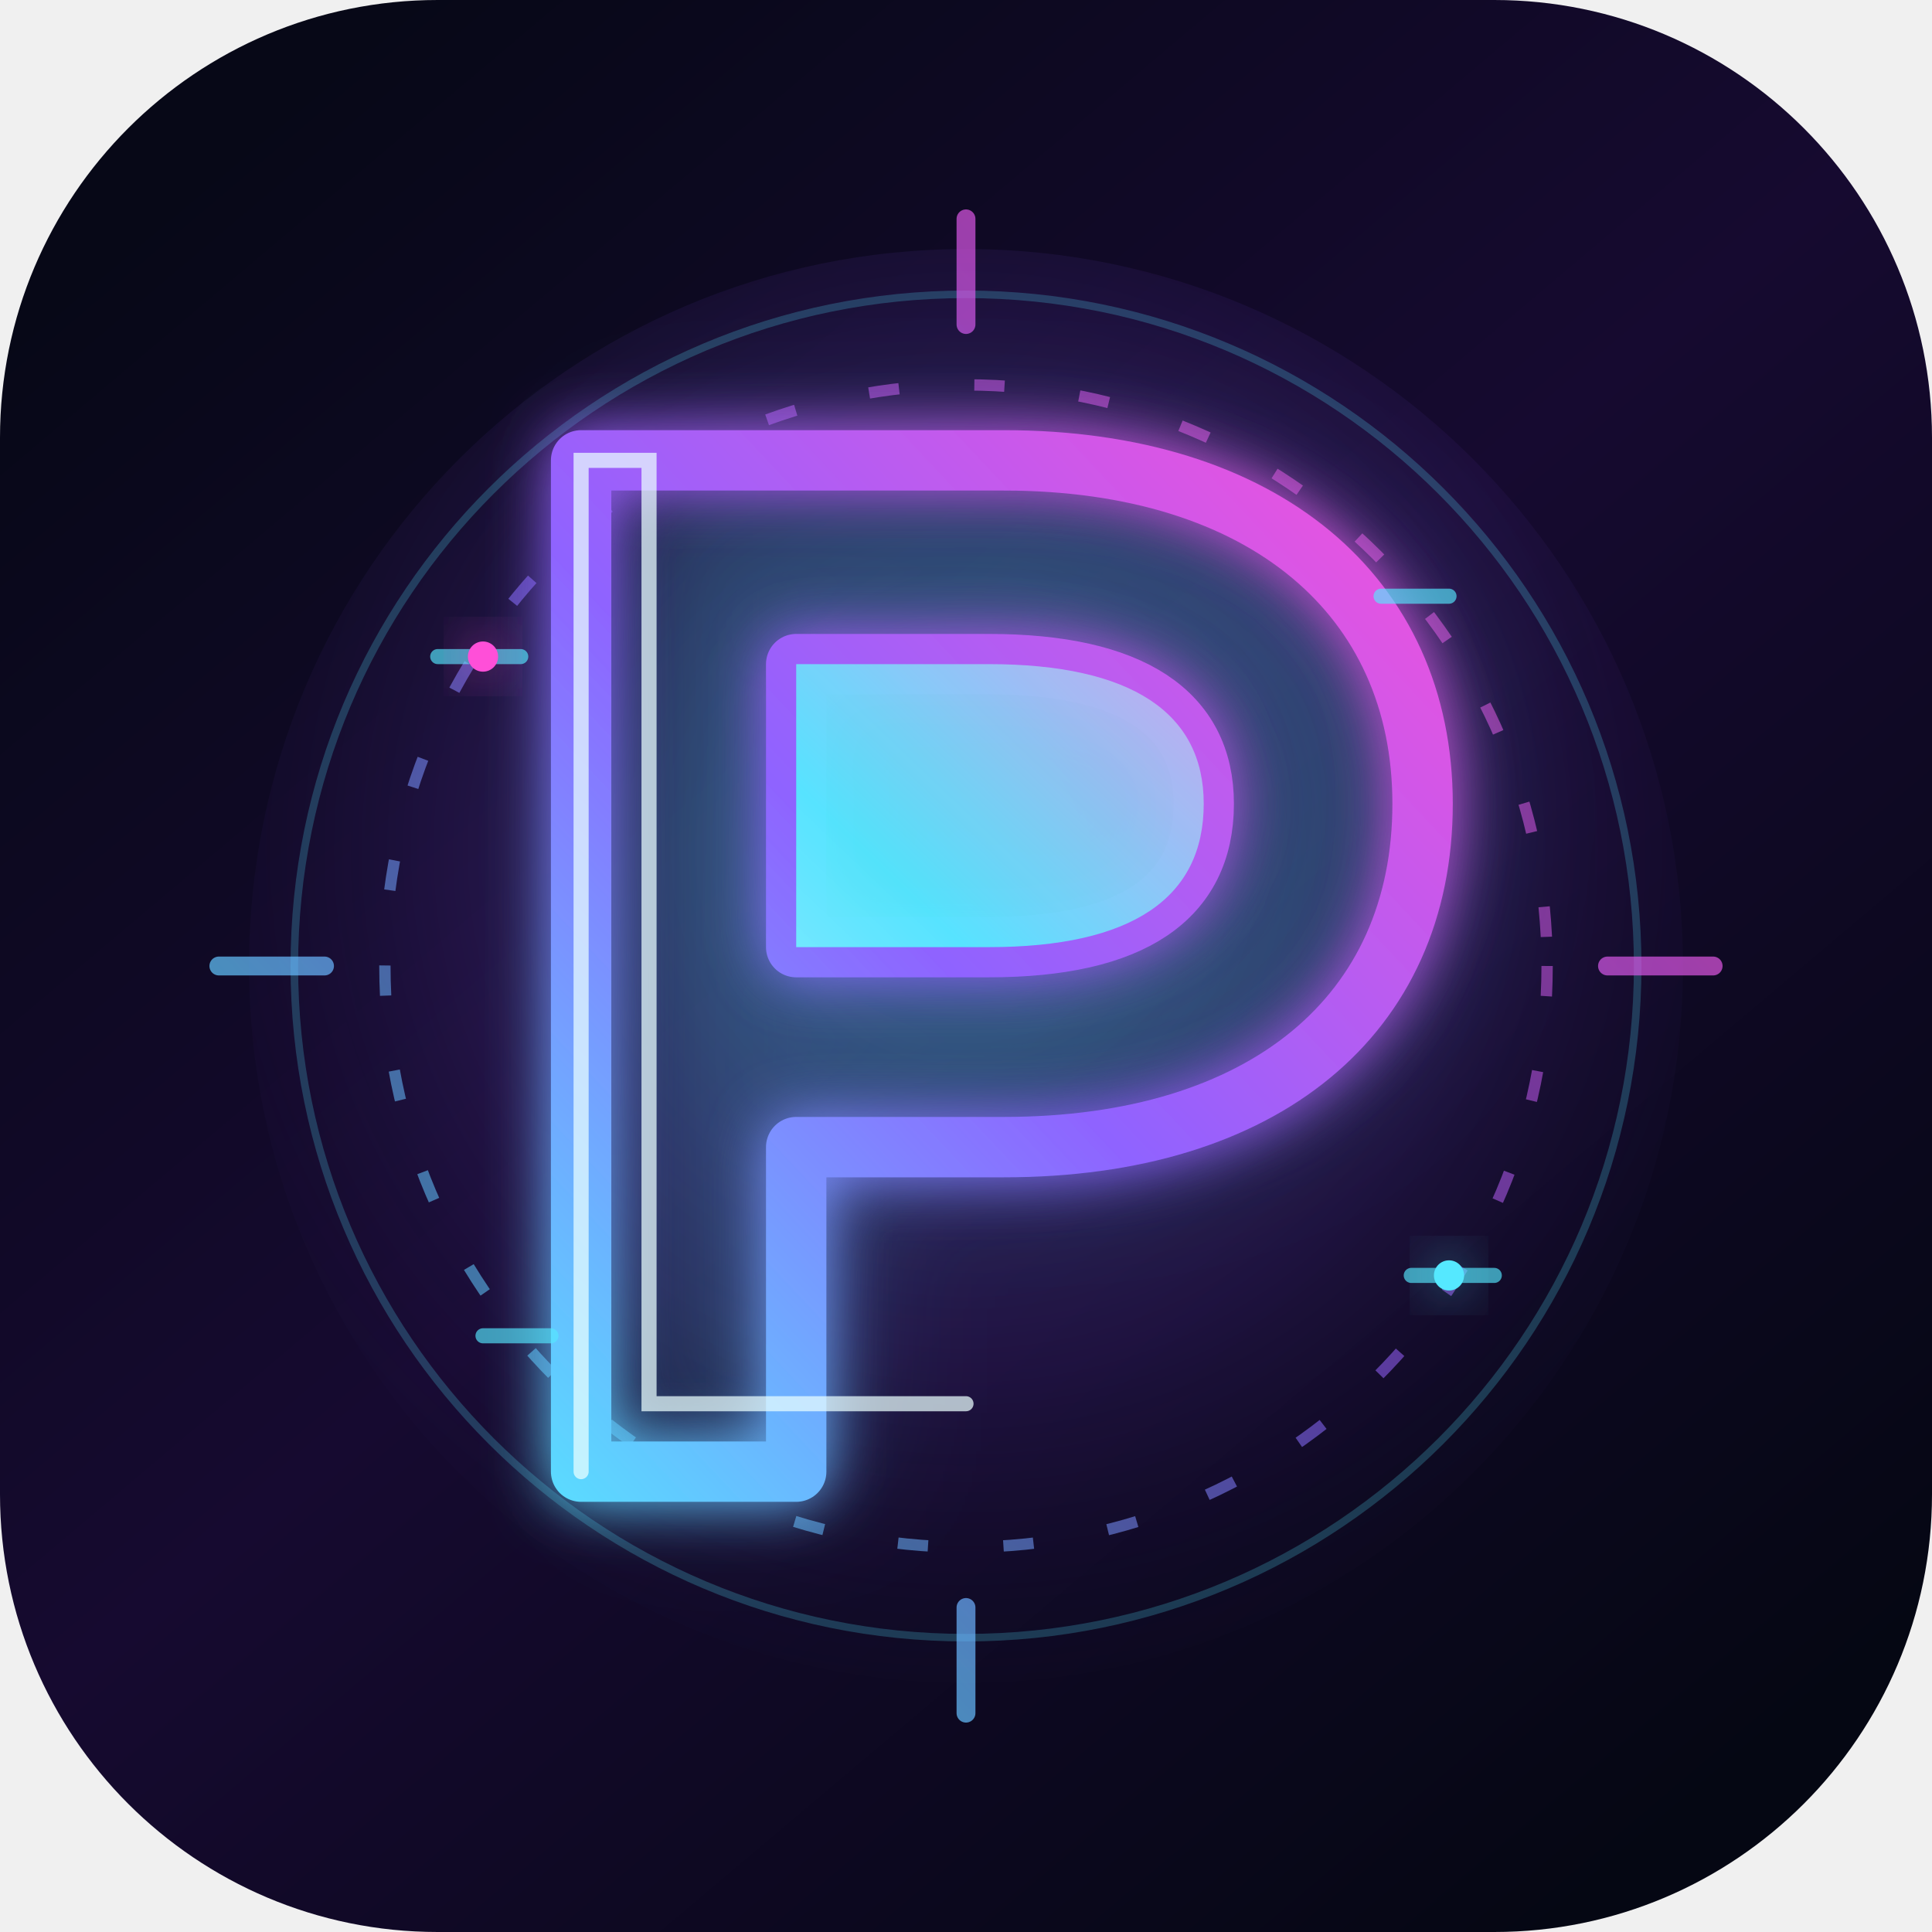
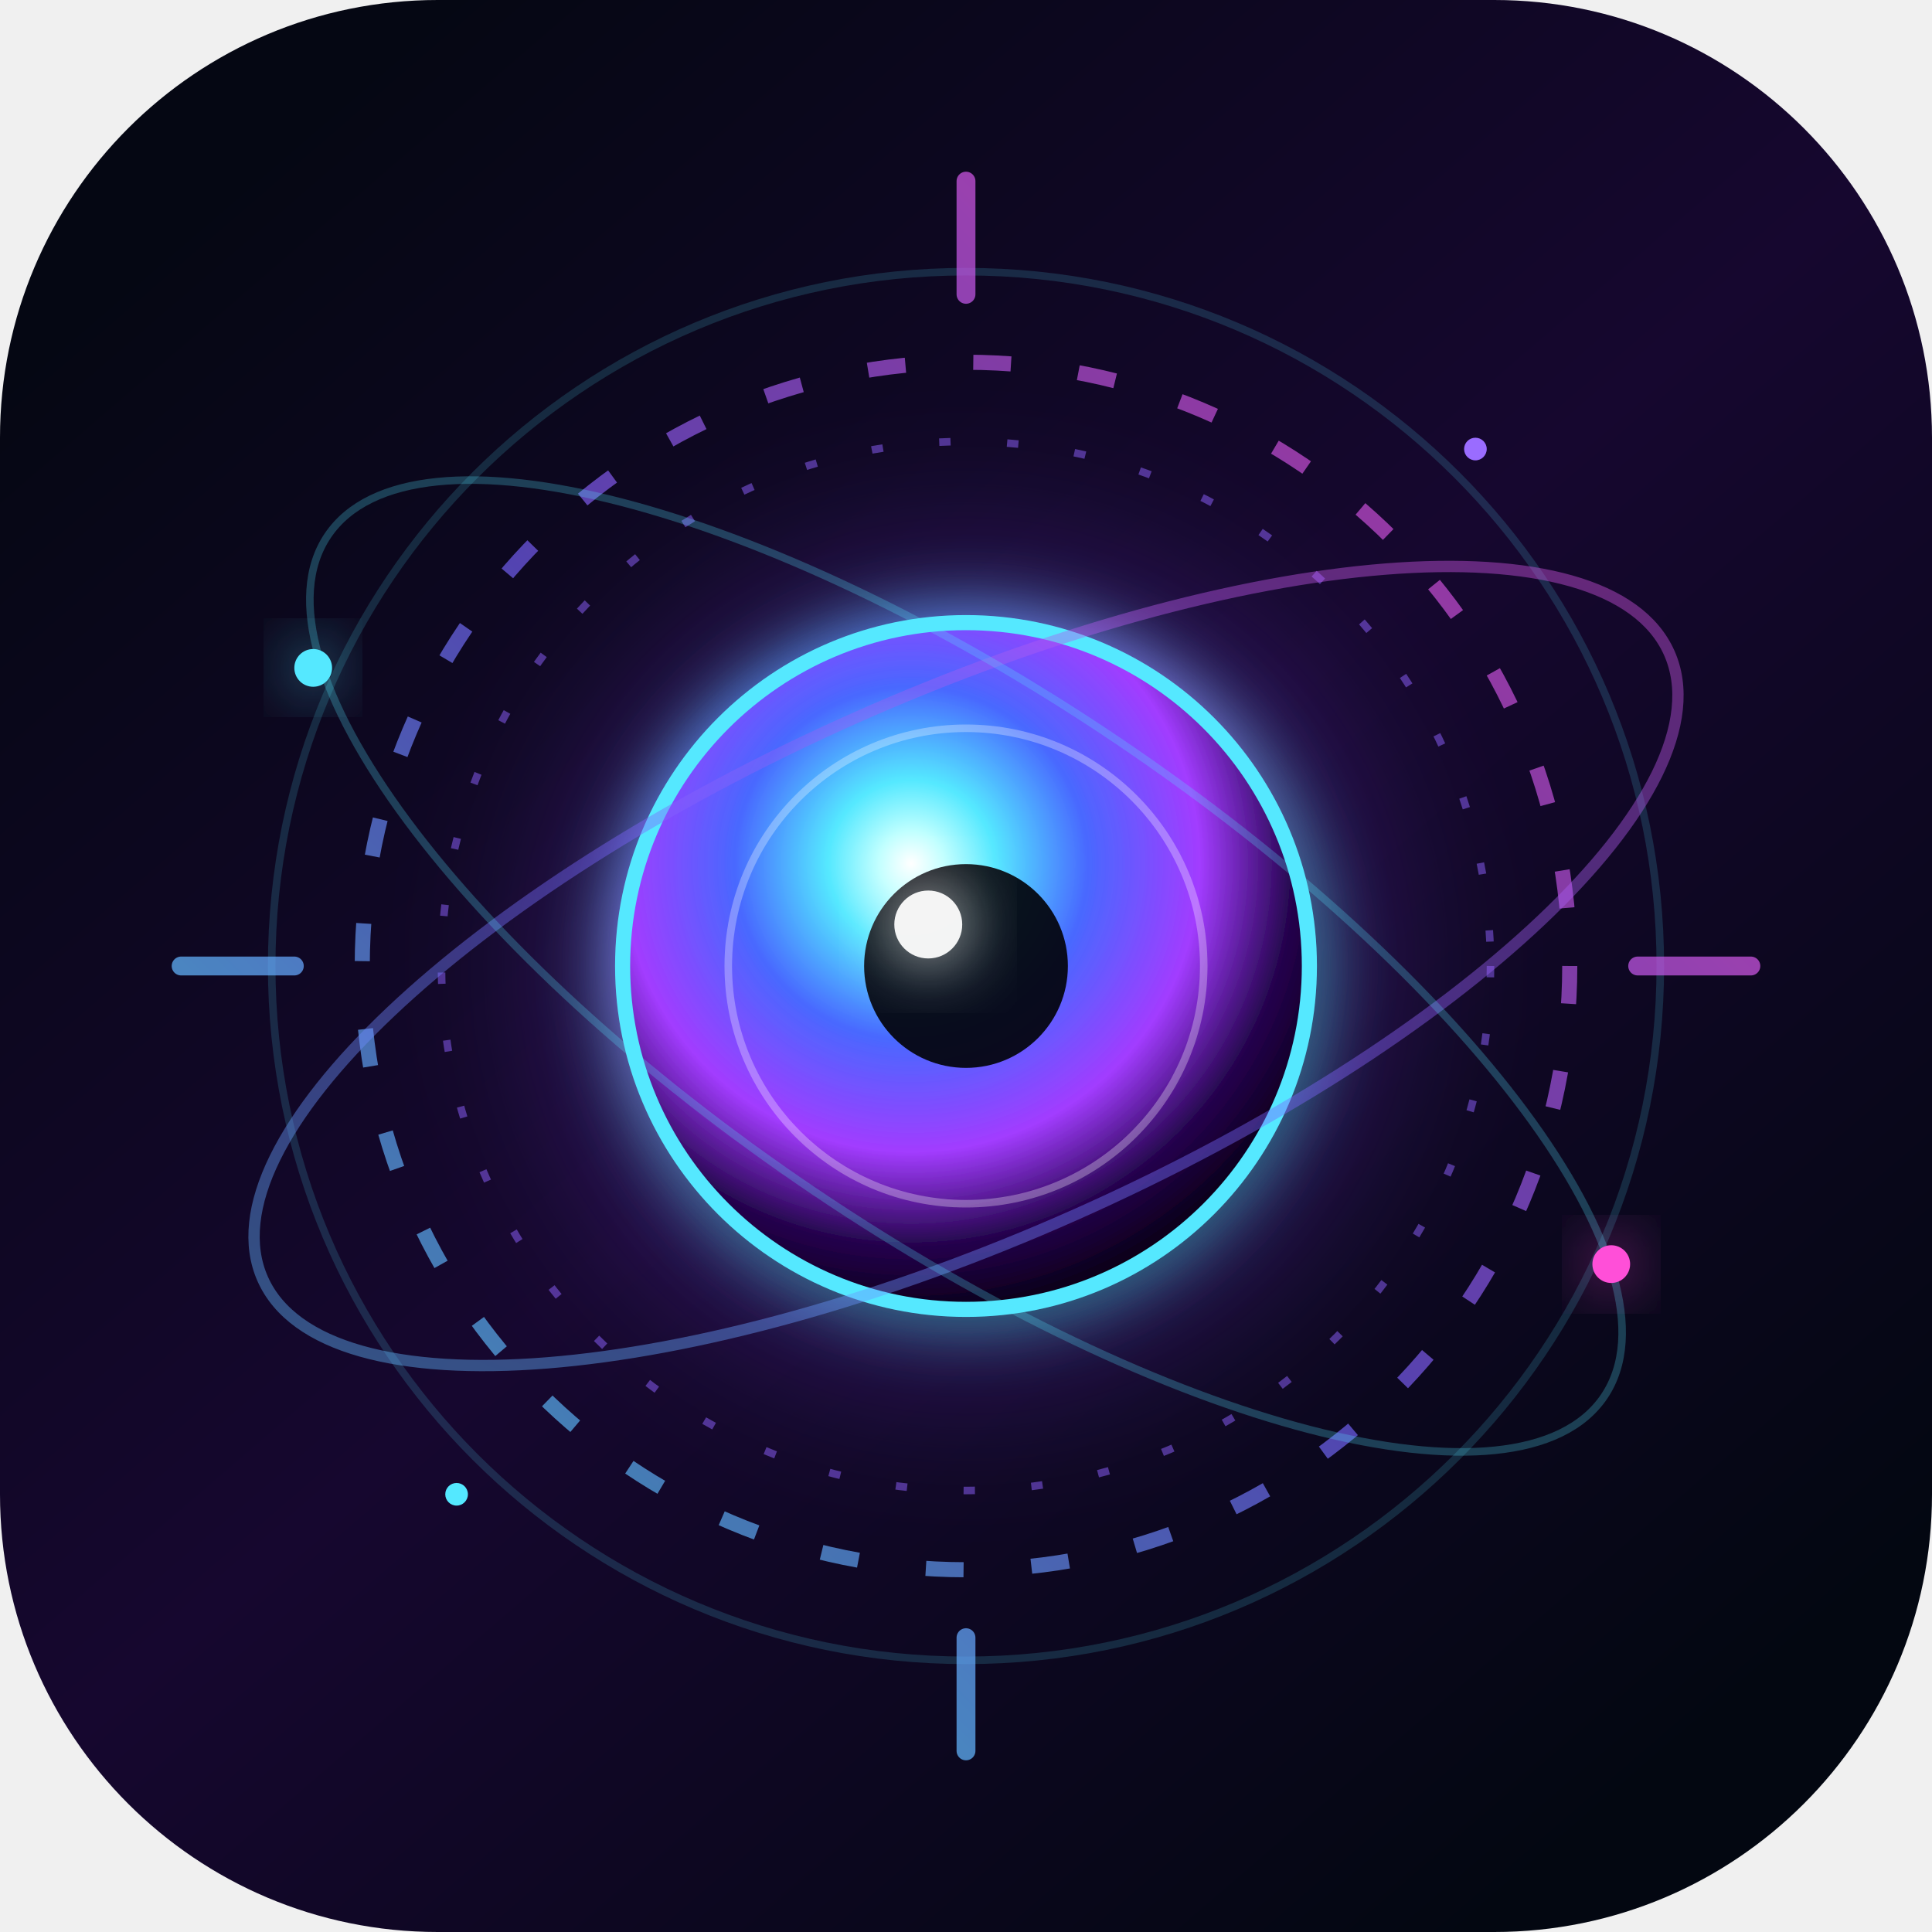
- <svg xmlns="http://www.w3.org/2000/svg" viewBox="0 0 512 512" role="img" aria-labelledby="title desc">
+ <svg xmlns="http://www.w3.org/2000/svg" viewBox="0 0 512 512" role="img" aria-labelledby="title">
  <defs>
-     <linearGradient id="bg" x1="70" y1="30" x2="450" y2="480" gradientUnits="userSpaceOnUse">
-       <stop stop-color="#070817" />
-       <stop offset=".48" stop-color="#160a30" />
-       <stop offset="1" stop-color="#050713" />
+     <linearGradient id="bg" x1="70" y1="40" x2="440" y2="470" gradientUnits="userSpaceOnUse">
+       <stop stop-color="#050713" />
+       <stop offset=".5" stop-color="#16072f" />
+       <stop offset="1" stop-color="#030711" />
    </linearGradient>
-     <linearGradient id="prism" x1="116" y1="390" x2="405" y2="118" gradientUnits="userSpaceOnUse">
+     <radialGradient id="orb" cx="42%" cy="35%" r="68%">
+       <stop stop-color="#ffffff" />
+       <stop offset=".07" stop-color="#bfffff" />
+       <stop offset=".18" stop-color="#54e8ff" />
+       <stop offset=".38" stop-color="#4968ff" />
+       <stop offset=".62" stop-color="#a23cff" />
+       <stop offset=".82" stop-color="#25054e" />
+       <stop offset="1" stop-color="#05030e" />
+     </radialGradient>
+     <linearGradient id="ring" x1="90" y1="420" x2="420" y2="90" gradientUnits="userSpaceOnUse">
      <stop stop-color="#54e8ff" />
-       <stop offset=".48" stop-color="#8f63ff" />
+       <stop offset=".48" stop-color="#7864ff" />
      <stop offset="1" stop-color="#ff4fd8" />
    </linearGradient>
-     <linearGradient id="shine" x1="160" y1="360" x2="360" y2="150" gradientUnits="userSpaceOnUse">
-       <stop stop-color="#d9fbff" />
-       <stop offset=".5" stop-color="#54e8ff" />
-       <stop offset="1" stop-color="#ff8ce8" />
-     </linearGradient>
-     <radialGradient id="core" cx="50%" cy="42%" r="65%">
-       <stop stop-color="#54e8ff" stop-opacity=".32" />
-       <stop offset=".55" stop-color="#8d55ff" stop-opacity=".12" />
-       <stop offset="1" stop-color="#02030a" stop-opacity="0" />
-     </radialGradient>
    <filter id="glow" x="-80%" y="-80%" width="260%" height="260%">
-       <feGaussianBlur stdDeviation="8" result="blur" />
+       <feGaussianBlur stdDeviation="9" result="b" />
      <feMerge>
-         <feMergeNode in="blur" />
+         <feMergeNode in="b" />
        <feMergeNode in="SourceGraphic" />
      </feMerge>
    </filter>
-     <filter id="softGlow" x="-60%" y="-60%" width="220%" height="220%">
-       <feGaussianBlur stdDeviation="18" />
+     <filter id="soft" x="-80%" y="-80%" width="260%" height="260%">
+       <feGaussianBlur stdDeviation="20" />
    </filter>
  </defs>
  <rect width="512" height="512" rx="116" fill="url(#bg)" />
-   <circle cx="256" cy="256" r="190" fill="url(#core)" />
-   <circle cx="256" cy="256" r="178" fill="none" stroke="#54e8ff" stroke-width="2" opacity=".22" />
-   <circle cx="256" cy="256" r="154" fill="none" stroke="url(#prism)" stroke-width="3" stroke-dasharray="8 20" opacity=".55" />
-   <path d="M256 58v28M256 426v28M58 256h28M426 256h28" stroke="url(#prism)" stroke-width="5" stroke-linecap="round" opacity=".7" />
-   <path d="M166 390V122h108c70 0 112 36 112 91 0 56-42 91-112 91h-50v86h-58Zm58-143h48c35 0 55-12 55-34 0-22-20-34-55-34h-48v68Z" fill="#54e8ff" opacity=".2" filter="url(#softGlow)" />
-   <path d="M154 390V122h112c69 0 111 36 111 91 0 56-42 91-111 91h-55v86h-57Zm57-139h51c38 0 57-13 57-38 0-24-19-37-57-37h-51v75Z" fill="none" stroke="url(#prism)" stroke-width="16" stroke-linejoin="round" filter="url(#glow)" />
-   <path d="M211 251h51c38 0 57-13 57-38 0-24-19-37-57-37h-51v75Z" fill="url(#shine)" opacity=".96" />
-   <path d="M154 390V122h18v250h84" fill="none" stroke="#eaffff" stroke-width="4" opacity=".72" stroke-linecap="round" />
-   <path d="M116 174h22M374 338h22M128 354h18M366 158h18" stroke="#54e8ff" stroke-width="4" stroke-linecap="round" opacity=".65" />
-   <circle cx="128" cy="174" r="4" fill="#ff4fd8" filter="url(#glow)" />
-   <circle cx="384" cy="338" r="4" fill="#54e8ff" filter="url(#glow)" />
+   <circle cx="256" cy="256" r="184" fill="none" stroke="#54e8ff" stroke-width="2" opacity=".16" />
+   <circle cx="256" cy="256" r="160" fill="none" stroke="url(#ring)" stroke-width="4" stroke-dasharray="10 18" opacity=".65" />
+   <circle cx="256" cy="256" r="139" fill="none" stroke="#8f63ff" stroke-width="2" stroke-dasharray="3 15" opacity=".5" />
+   <circle cx="256" cy="256" r="112" fill="#8b4dff" opacity=".22" filter="url(#soft)" />
+   <circle cx="256" cy="256" r="91" fill="url(#orb)" stroke="#54e8ff" stroke-width="4" filter="url(#glow)" />
+   <circle cx="256" cy="256" r="63" fill="none" stroke="#ffffff" stroke-width="2" opacity=".3" />
+   <circle cx="256" cy="256" r="27" fill="#02030a" opacity=".92" />
+   <circle cx="246" cy="245" r="9" fill="#fff" opacity=".95" filter="url(#glow)" />
+   <ellipse cx="256" cy="256" rx="204" ry="72" fill="none" stroke="url(#ring)" stroke-width="3" opacity=".42" transform="rotate(-24 256 256)" />
+   <ellipse cx="256" cy="256" rx="204" ry="72" fill="none" stroke="#54e8ff" stroke-width="2" opacity=".25" transform="rotate(34 256 256)" />
+   <circle cx="83" cy="177" r="5" fill="#54e8ff" filter="url(#glow)" />
+   <circle cx="427" cy="335" r="5" fill="#ff4fd8" filter="url(#glow)" />
+   <circle cx="391" cy="119" r="3" fill="#9a6cff" />
+   <circle cx="121" cy="396" r="3" fill="#54e8ff" />
+   <path d="M256 48v30M256 434v30M48 256h30M434 256h30" stroke="url(#ring)" stroke-width="5" stroke-linecap="round" opacity=".72" />
</svg>
